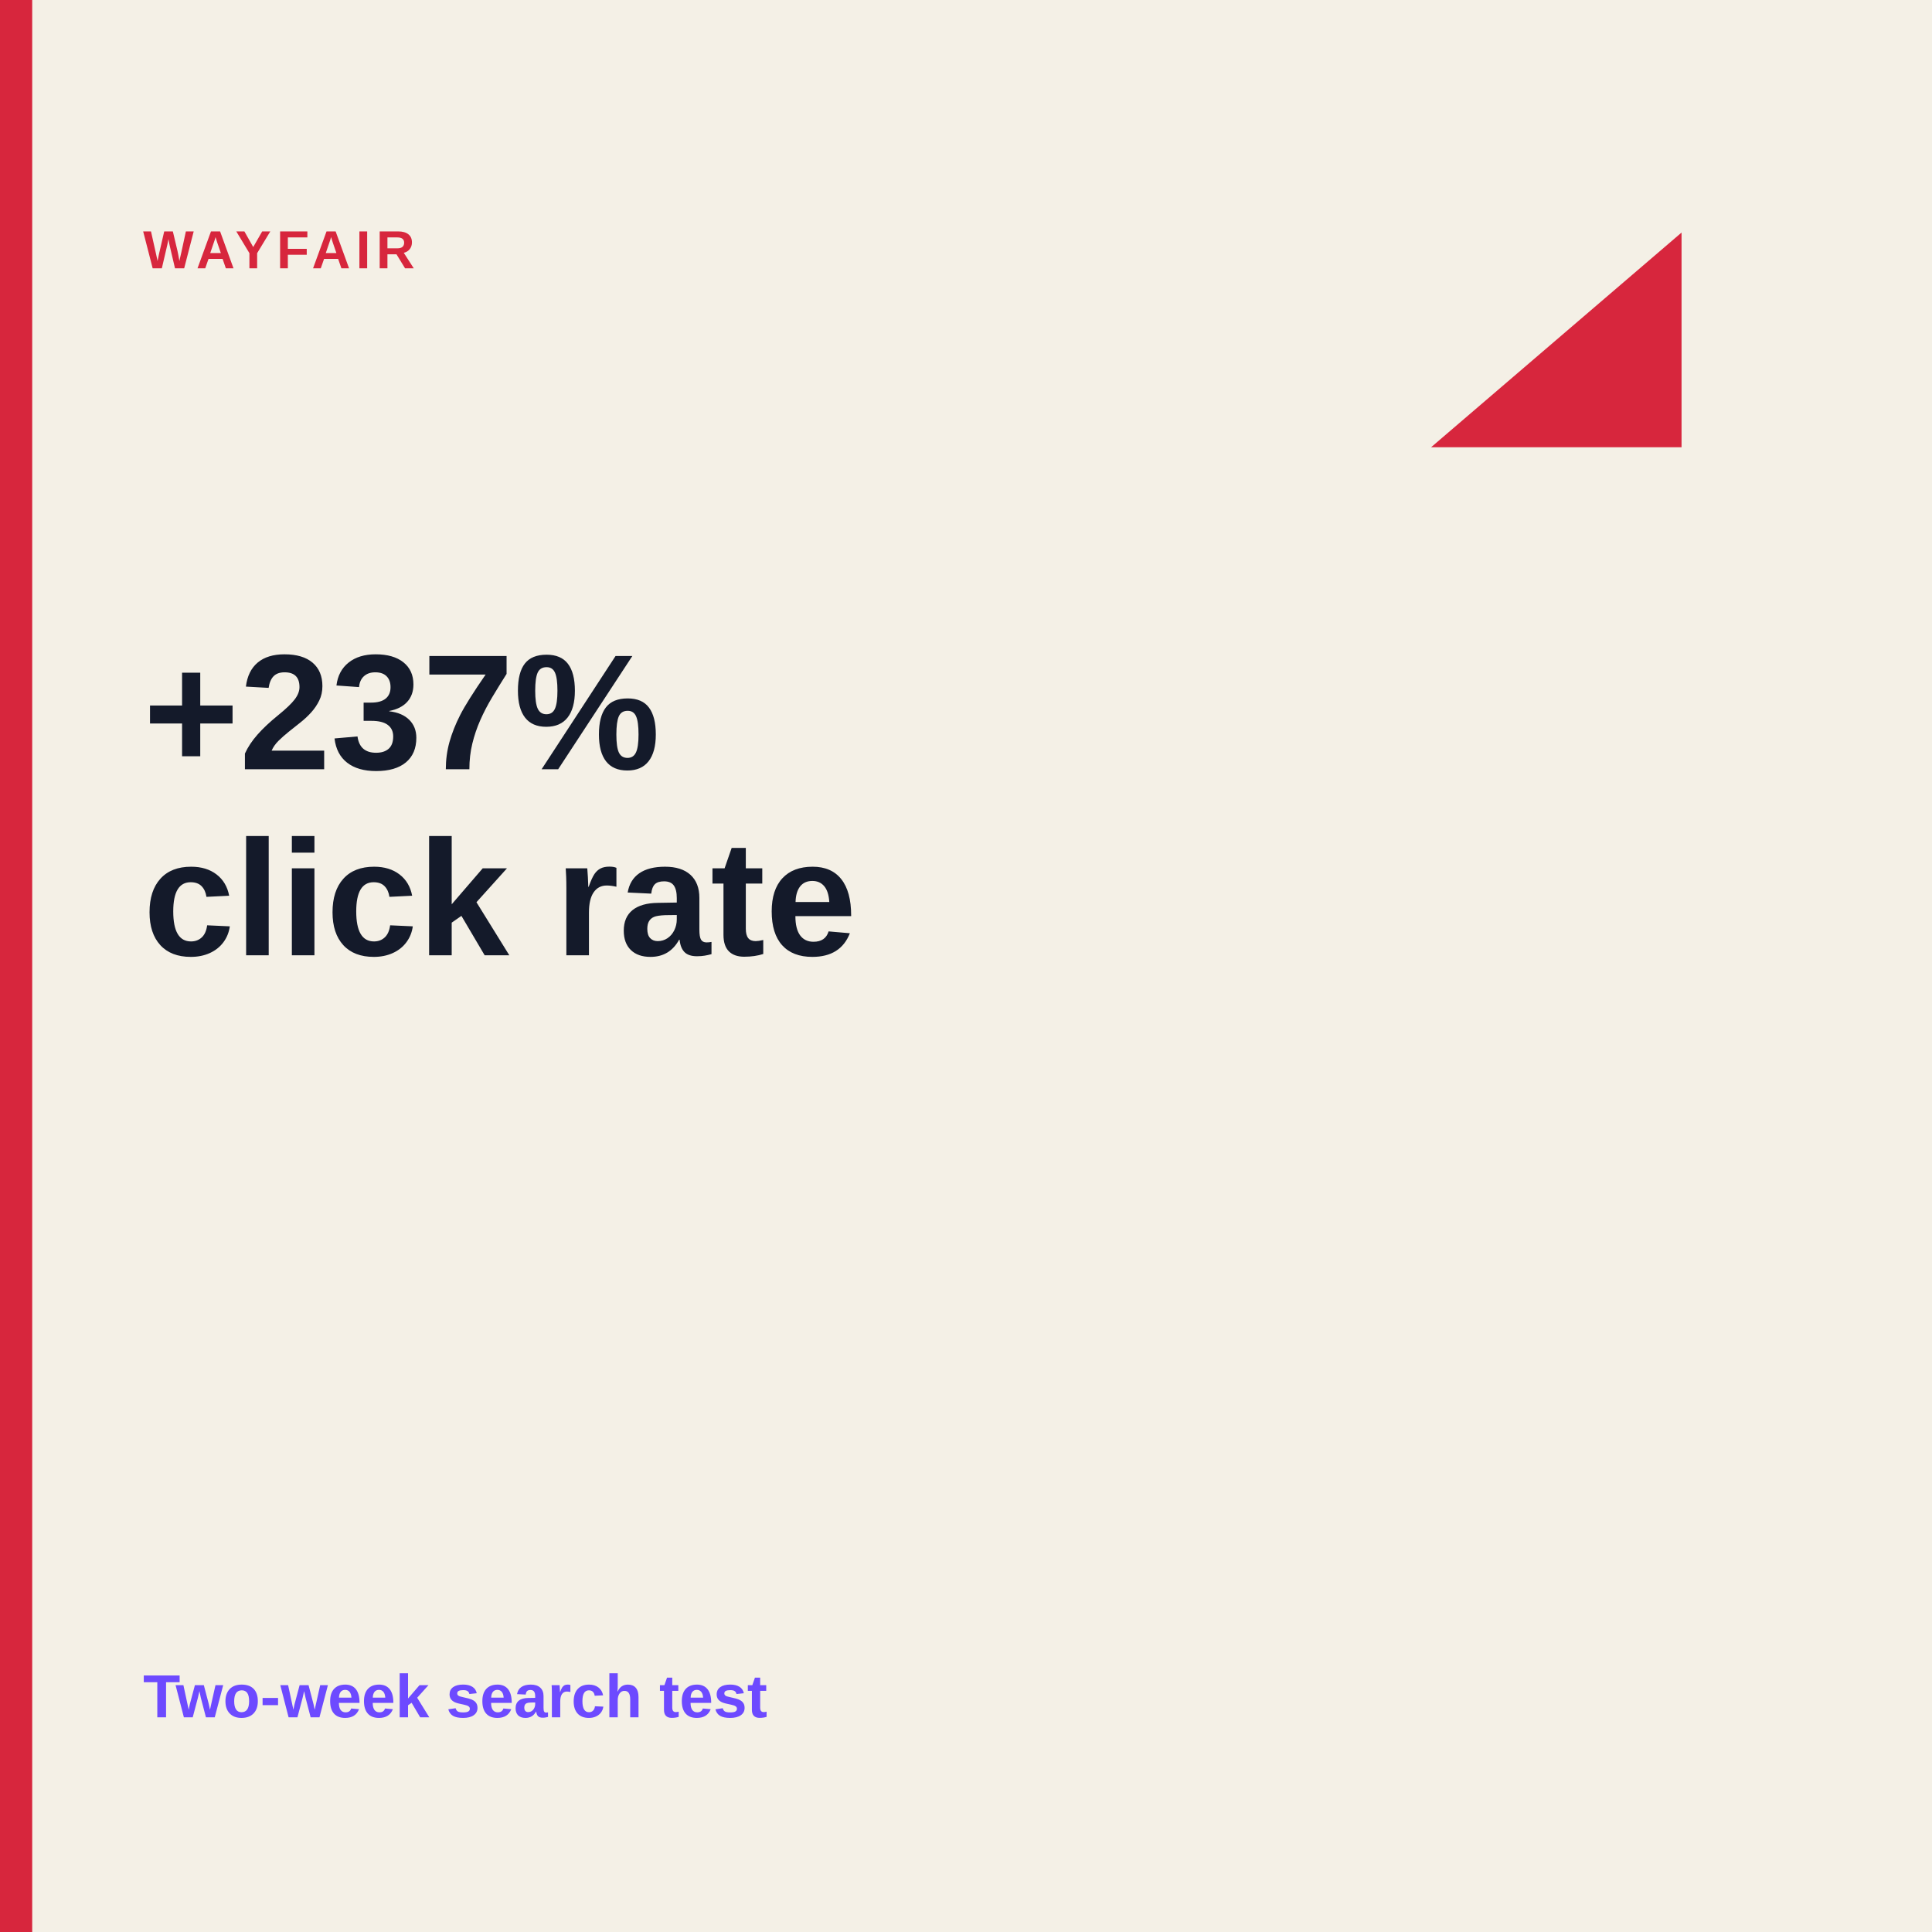
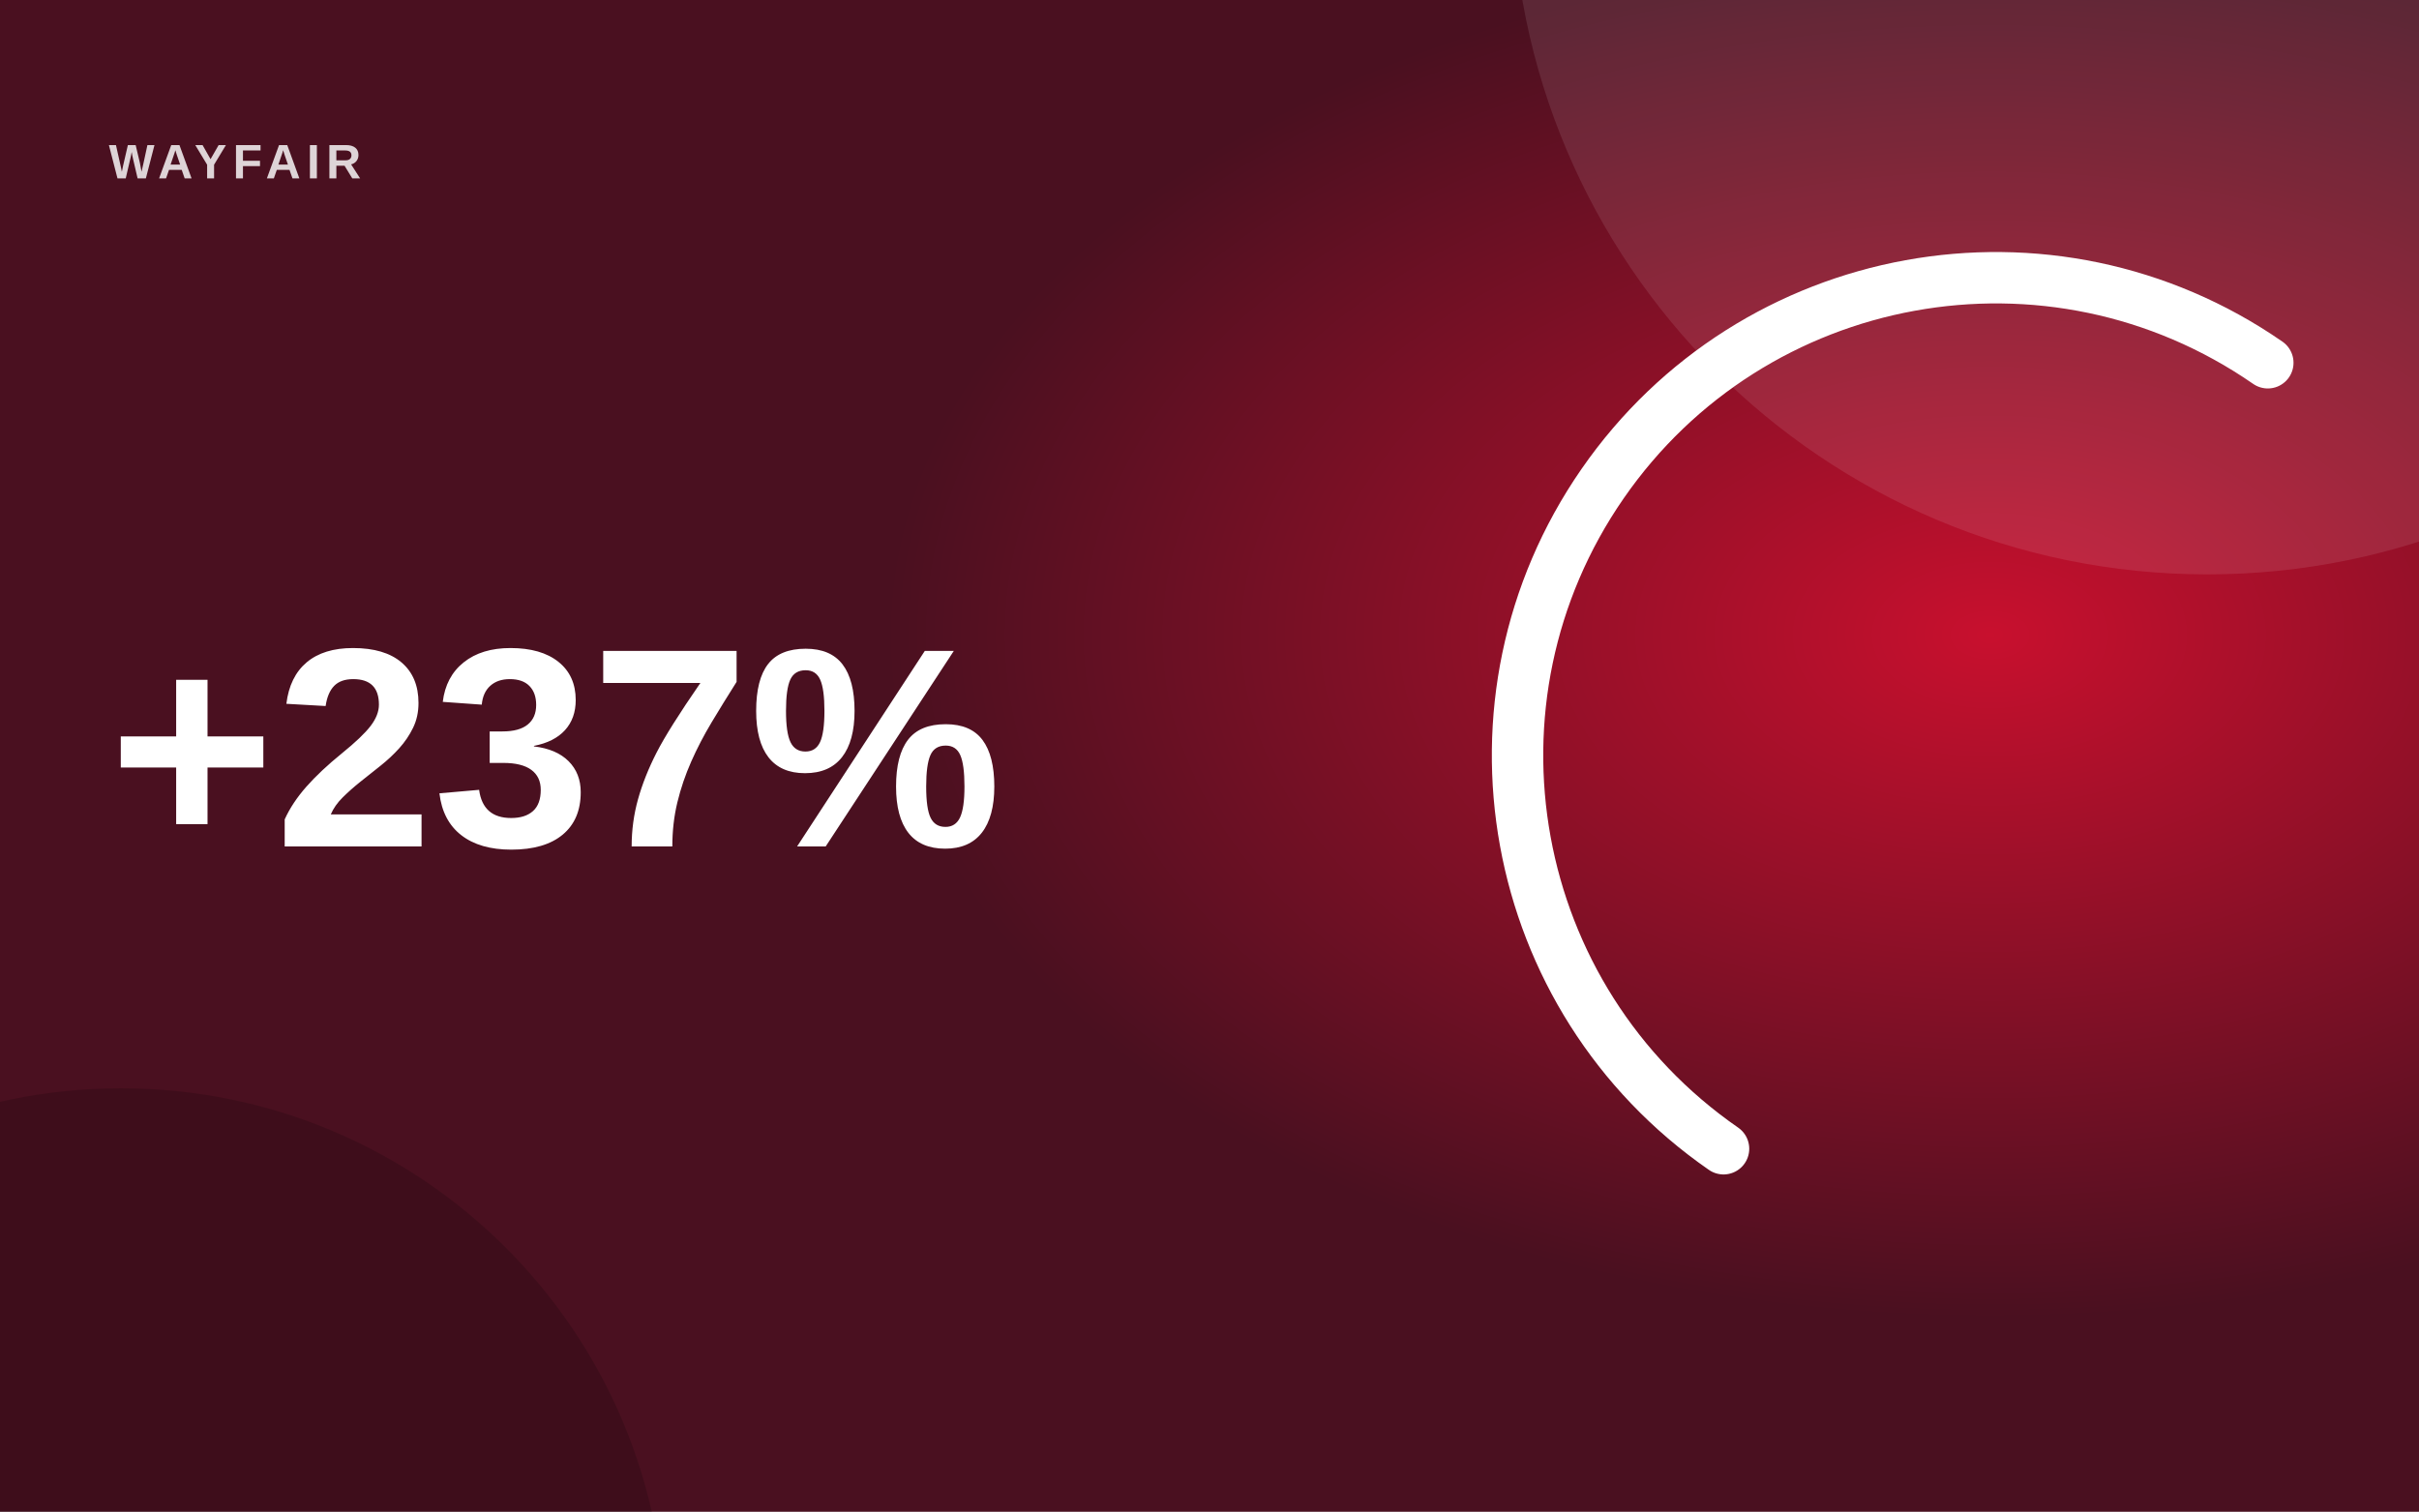
- <svg xmlns="http://www.w3.org/2000/svg" width="1080" height="1080" viewBox="0 0 1080 1080" role="img" aria-label="+237% click rate">
-   <rect width="1080" height="1080" fill="#f4f0e6" />
-   <rect x="0" y="0" width="18" height="1080" fill="#d7263d" />
-   <path d="M800 250 L940 130 L940 250 Z" fill="#d7263d" />
-   <text x="80" y="150" fill="#d7263d" font-family="Arial, Helvetica, sans-serif" font-size="30" font-weight="700" letter-spacing="3">WAYFAIR</text>
-   <text x="80" y="430" fill="#141a2a" font-family="Arial Black, Arial, Helvetica, sans-serif" font-size="92" font-weight="800">+237%</text>
-   <text x="80" y="534" fill="#141a2a" font-family="Arial Black, Arial, Helvetica, sans-serif" font-size="92" font-weight="800">click rate</text>
-   <text x="80" y="960" fill="#6d4aff" font-family="Arial, Helvetica, sans-serif" font-size="34" font-weight="700">Two-week search test</text>
+ <svg xmlns="http://www.w3.org/2000/svg" width="1600" height="1000" viewBox="0 0 1600 1000" role="img" aria-label="Wayfair +237%">
+   <defs>
+     <radialGradient id="g14" cx="82%" cy="42%" r="78%">
+       <stop offset="0%" stop-color="#c8102e" />
+       <stop offset="58%" stop-color="#4a1020" />
+       <stop offset="100%" stop-color="#4a1020" />
+     </radialGradient>
+   </defs>
+   <rect width="1600" height="1000" fill="#4a1020" />
+   <rect width="1600" height="1000" fill="url(#g14)" />
+   <circle cx="1460" cy="-80" r="460" fill="#ffffff" opacity="0.1" />
+   <circle cx="80" cy="1080" r="360" fill="#000000" opacity="0.16" />
+   <path d="M1140 760 A280 280 0 0 1 1500 240" fill="none" stroke="#ffffff" stroke-width="34" stroke-linecap="round" />
+   <text x="72" y="118" fill="#ffffff" fill-opacity="0.82" font-family="Arial, Helvetica, sans-serif" font-size="32" font-weight="700" letter-spacing="4">WAYFAIR</text>
+   <text x="72" y="560" fill="#ffffff" font-family="Arial Black, Arial, Helvetica, sans-serif" font-size="188" font-weight="800">+237%</text>
</svg>
